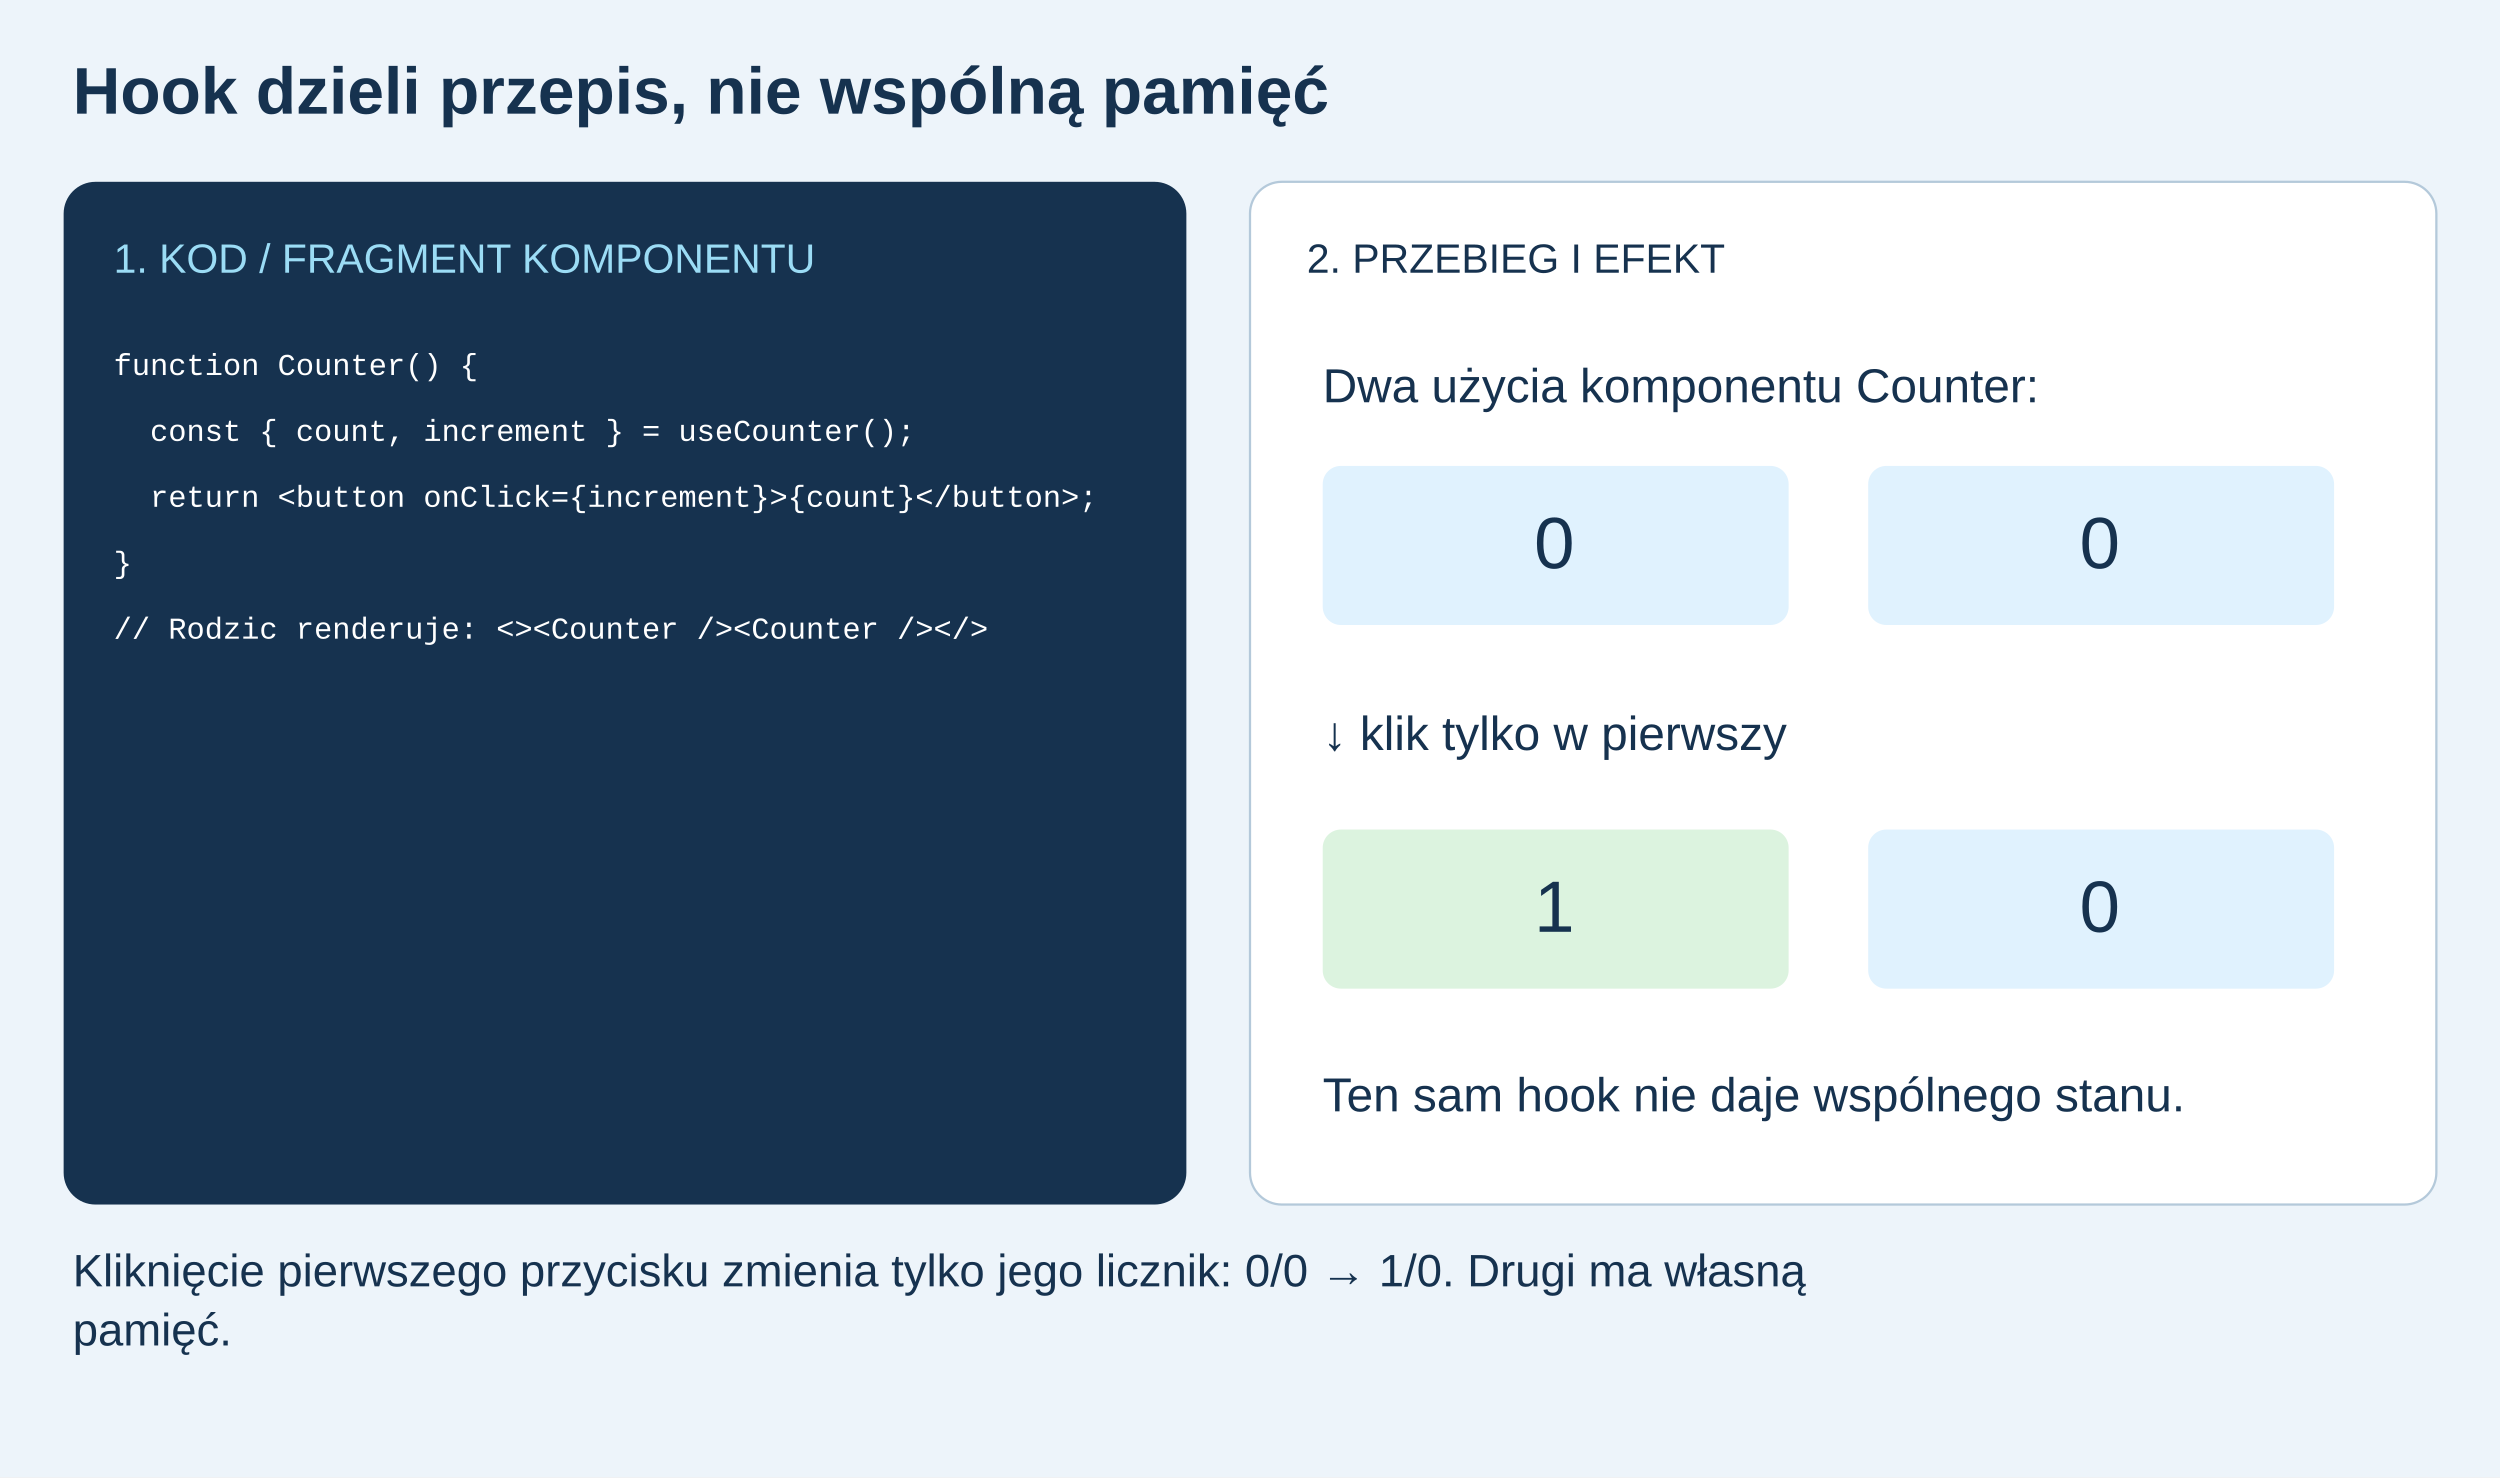
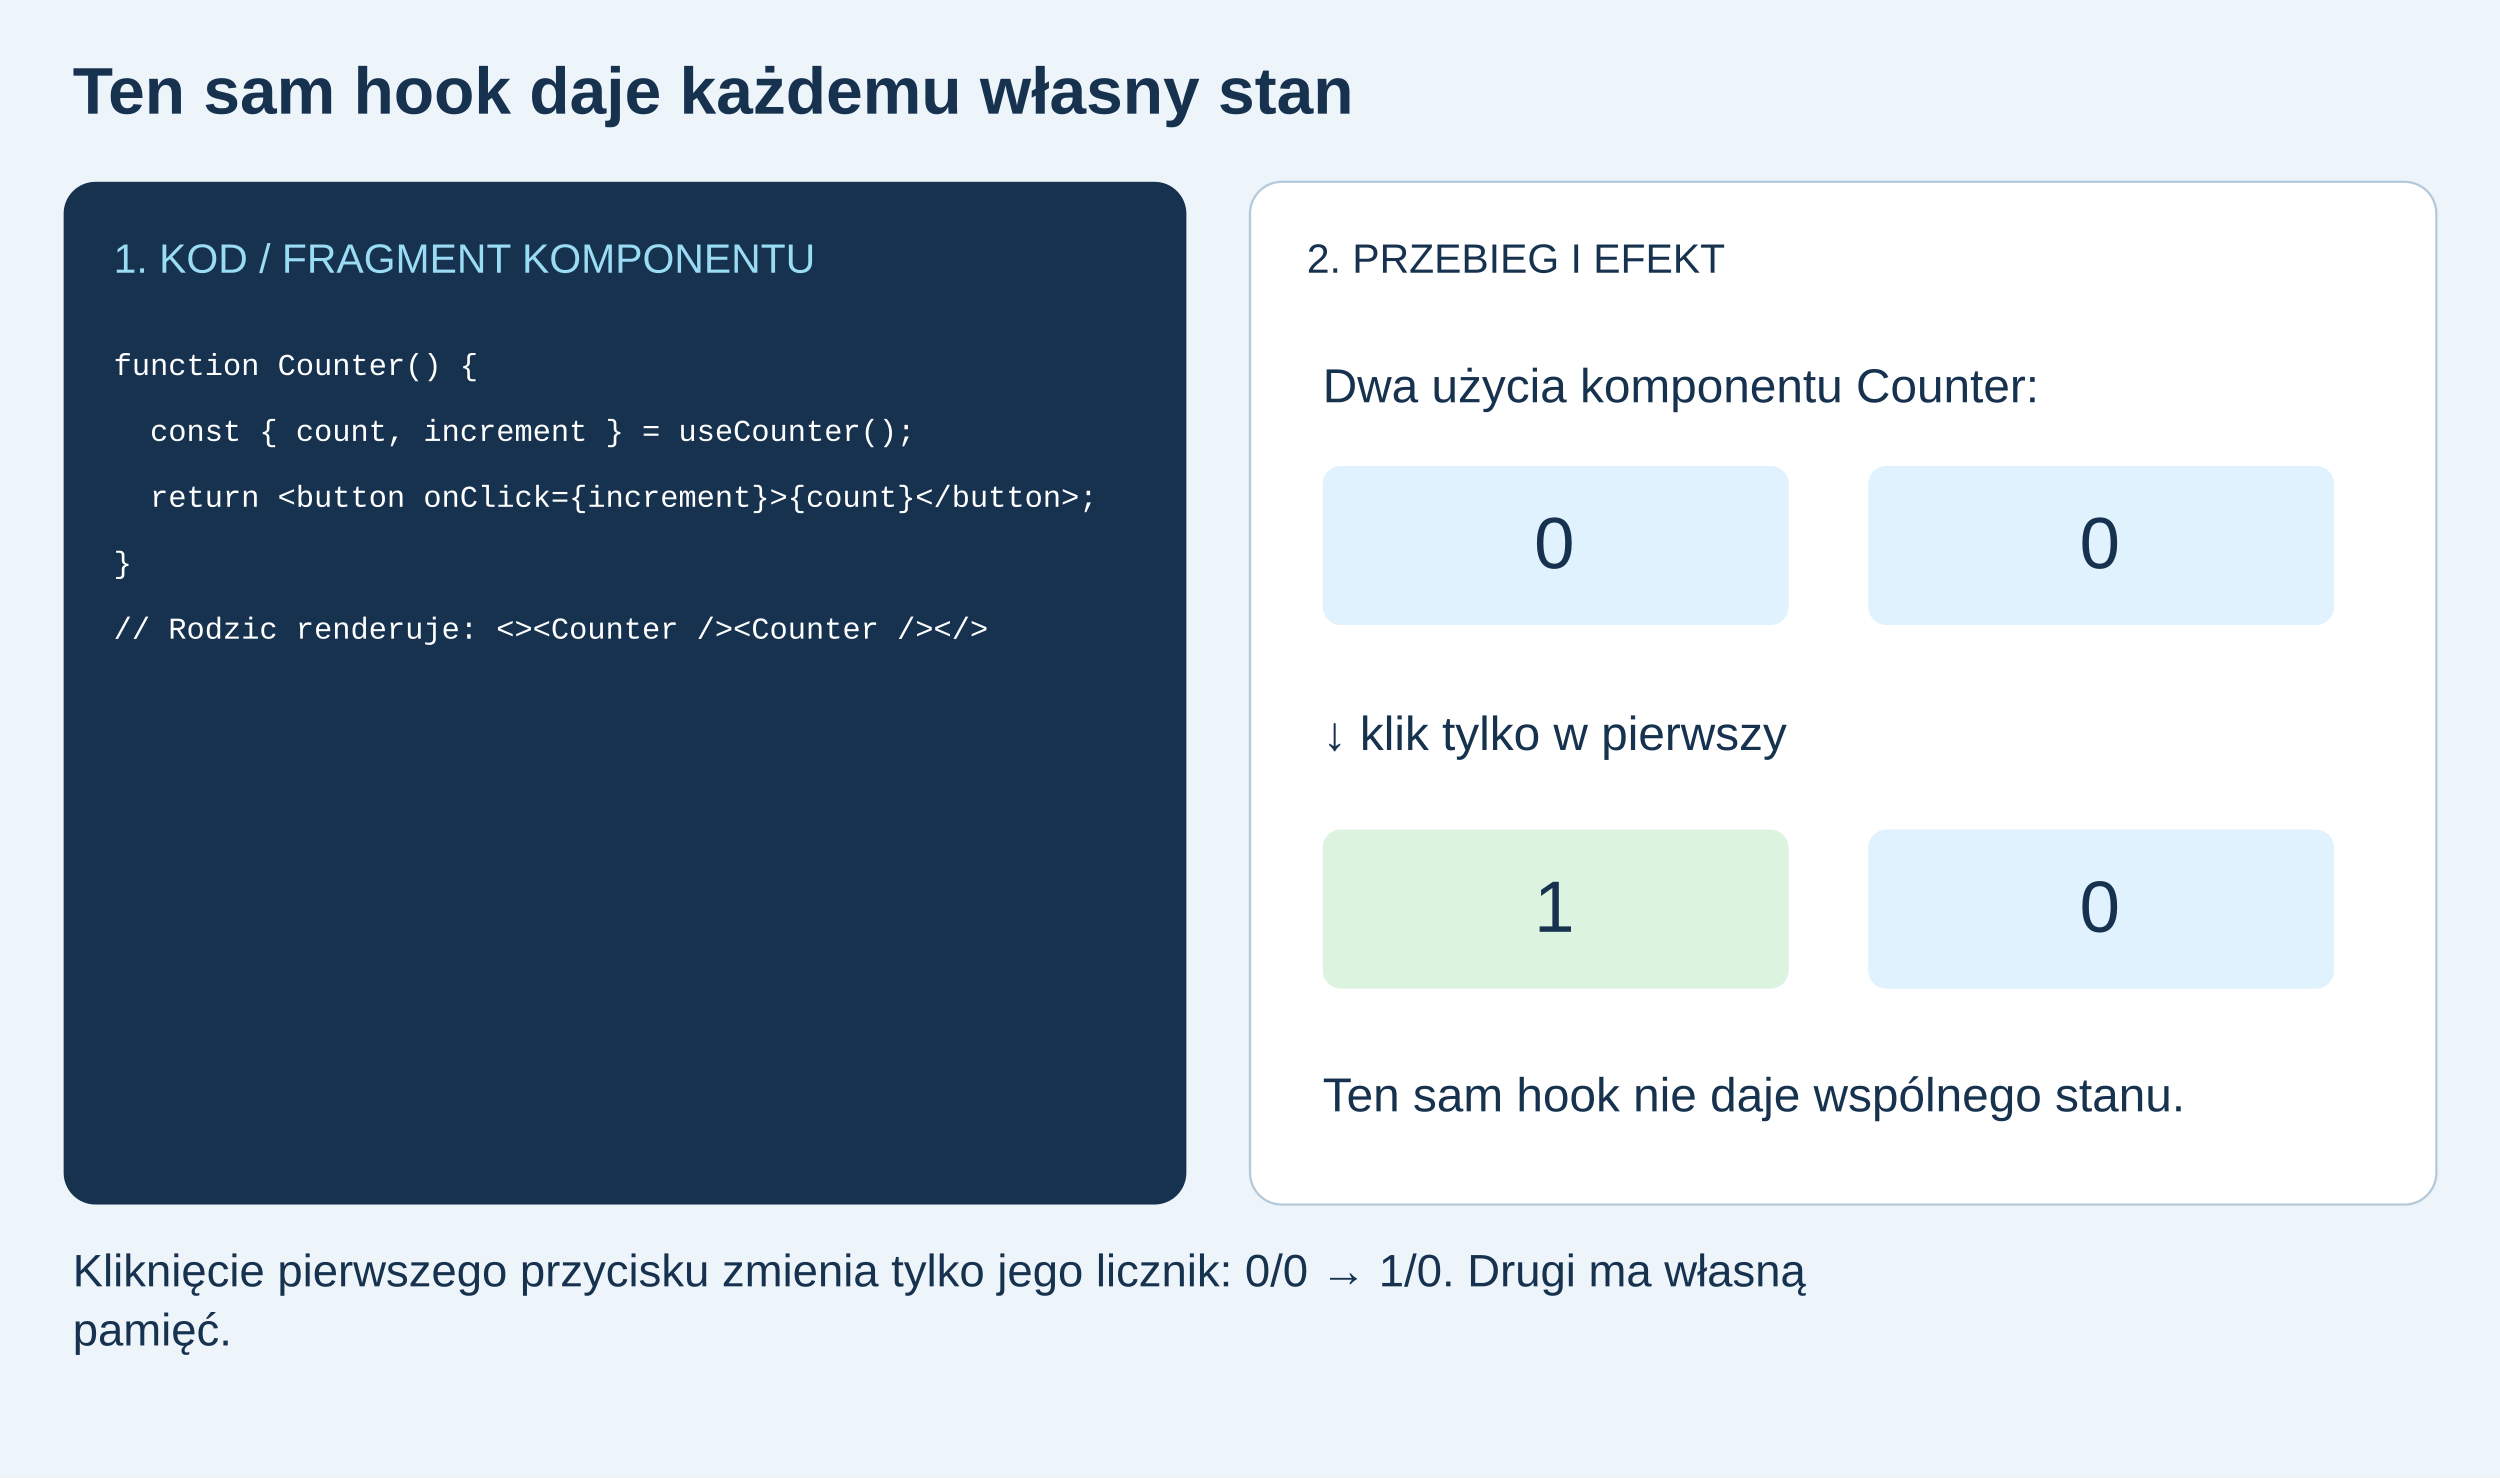
<svg xmlns="http://www.w3.org/2000/svg" viewBox="0 0 1100 650" role="img" aria-labelledby="title desc">
  <g font-family="Arial, sans-serif">
    <rect x="0" y="0" width="1100" height="650" fill="#edf4fa" />
-     <text x="32" y="50" fill="#16324f" font-size="29" font-weight="700">Hook dzieli przepis, nie wspólną pamięć</text>
+     <text x="32" y="50" fill="#16324f" font-size="29" font-weight="700">Ten sam hook daje każdemu własny stan</text>
    <rect x="28" y="80" width="494" height="450" fill="#16324f" rx="14" />
    <rect x="550" y="80" width="522" height="450" fill="#fff" rx="14" stroke="#b4c9da" />
    <text x="50" y="120" fill="#9bdcf5" font-size="18">1. KOD / FRAGMENT KOMPONENTU</text>
    <text x="575" y="120" fill="#16324f" font-size="18">2. PRZEBIEG I EFEKT</text>
    <text x="50" y="165" fill="#fff" font-size="13.358" font-family="Consolas, Courier New, monospace" xml:space="preserve">function Counter() {</text>
    <text x="50" y="194" fill="#fff" font-size="13.358" font-family="Consolas, Courier New, monospace" xml:space="preserve">  const { count, increment } = useCounter();</text>
    <text x="50" y="223" fill="#fff" font-size="13.358" font-family="Consolas, Courier New, monospace" xml:space="preserve">  return &lt;button onClick={increment}&gt;{count}&lt;/button&gt;;</text>
    <text x="50" y="252" fill="#fff" font-size="13.358" font-family="Consolas, Courier New, monospace" xml:space="preserve">}</text>
    <text x="50" y="281" fill="#fff" font-size="13.358" font-family="Consolas, Courier New, monospace" xml:space="preserve">// Rodzic renderuje: &lt;&gt;&lt;Counter /&gt;&lt;Counter /&gt;&lt;/&gt;</text>
    <text x="582" y="177" fill="#16324f" font-size="21">Dwa użycia komponentu Counter:</text>
    <rect x="582" y="205" width="205" height="70" fill="#e0f2fe" rx="8" />
    <rect x="822" y="205" width="205" height="70" fill="#e0f2fe" rx="8" />
    <text x="675" y="250" fill="#16324f" font-size="32">0</text>
    <text x="915" y="250" fill="#16324f" font-size="32">0</text>
    <text x="582" y="330" fill="#16324f" font-size="21">↓ klik tylko w pierwszy</text>
    <rect x="582" y="365" width="205" height="70" fill="#dcf3df" rx="8" />
    <rect x="822" y="365" width="205" height="70" fill="#e0f2fe" rx="8" />
    <text x="675" y="410" fill="#16324f" font-size="32">1</text>
    <text x="915" y="410" fill="#16324f" font-size="32">0</text>
    <text x="582" y="489" fill="#16324f" font-size="21">Ten sam hook nie daje wspólnego stanu.</text>
    <text x="32" y="566" fill="#16324f" font-size="20">Kliknięcie pierwszego przycisku zmienia tylko jego licznik: 0/0 → 1/0. Drugi ma własną</text>
    <text x="32" y="592" fill="#16324f" font-size="20">pamięć.</text>
  </g>
</svg>
